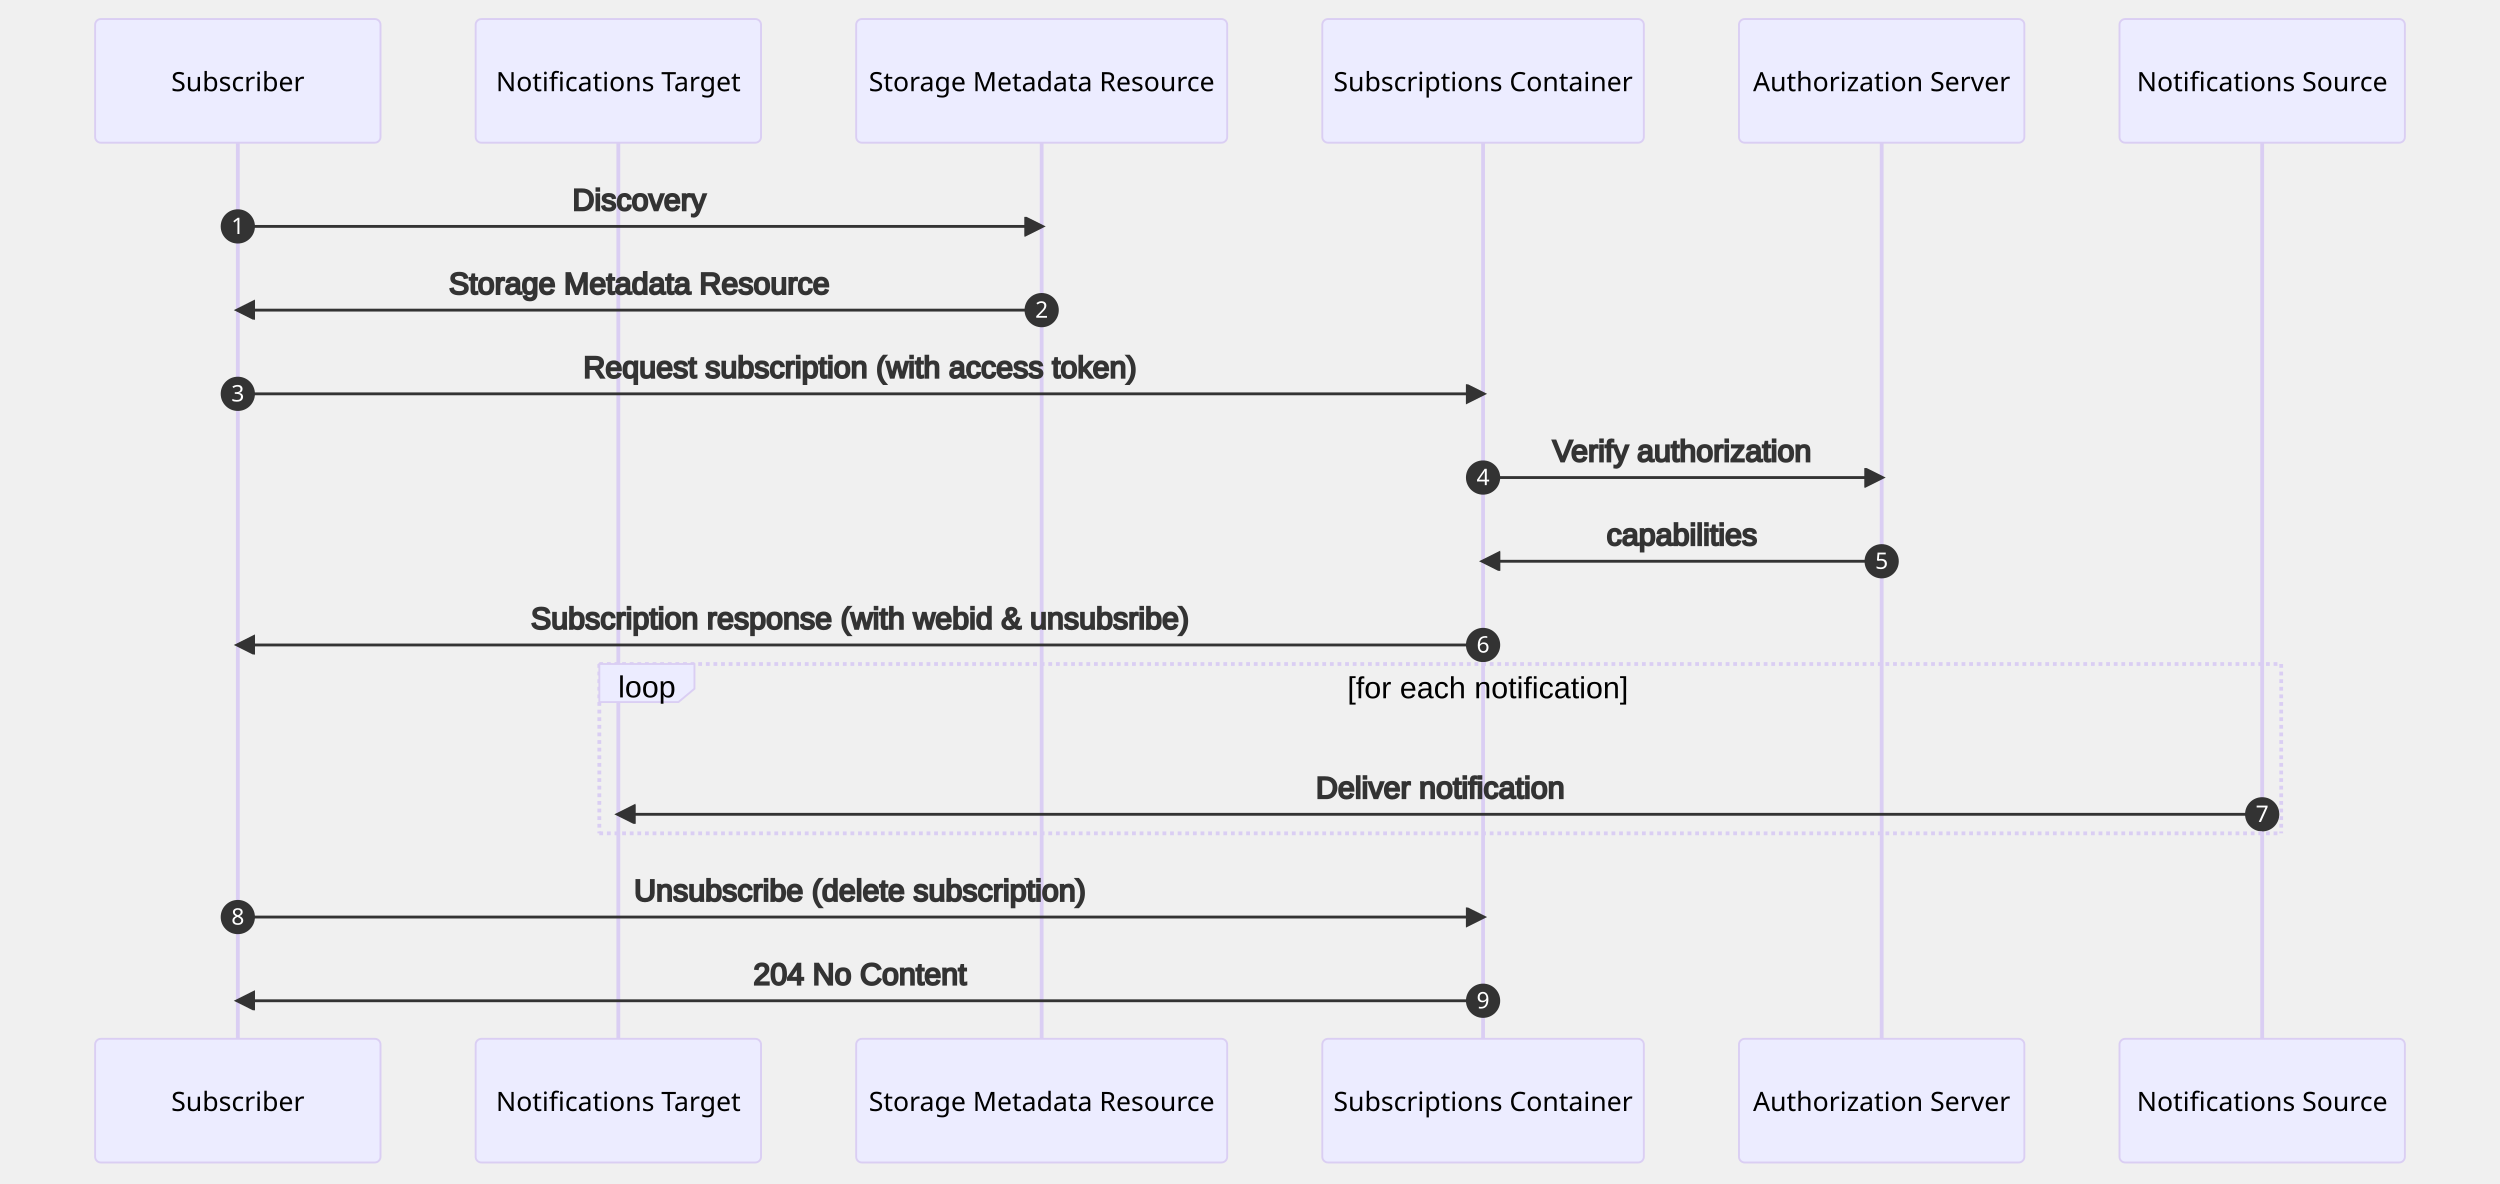
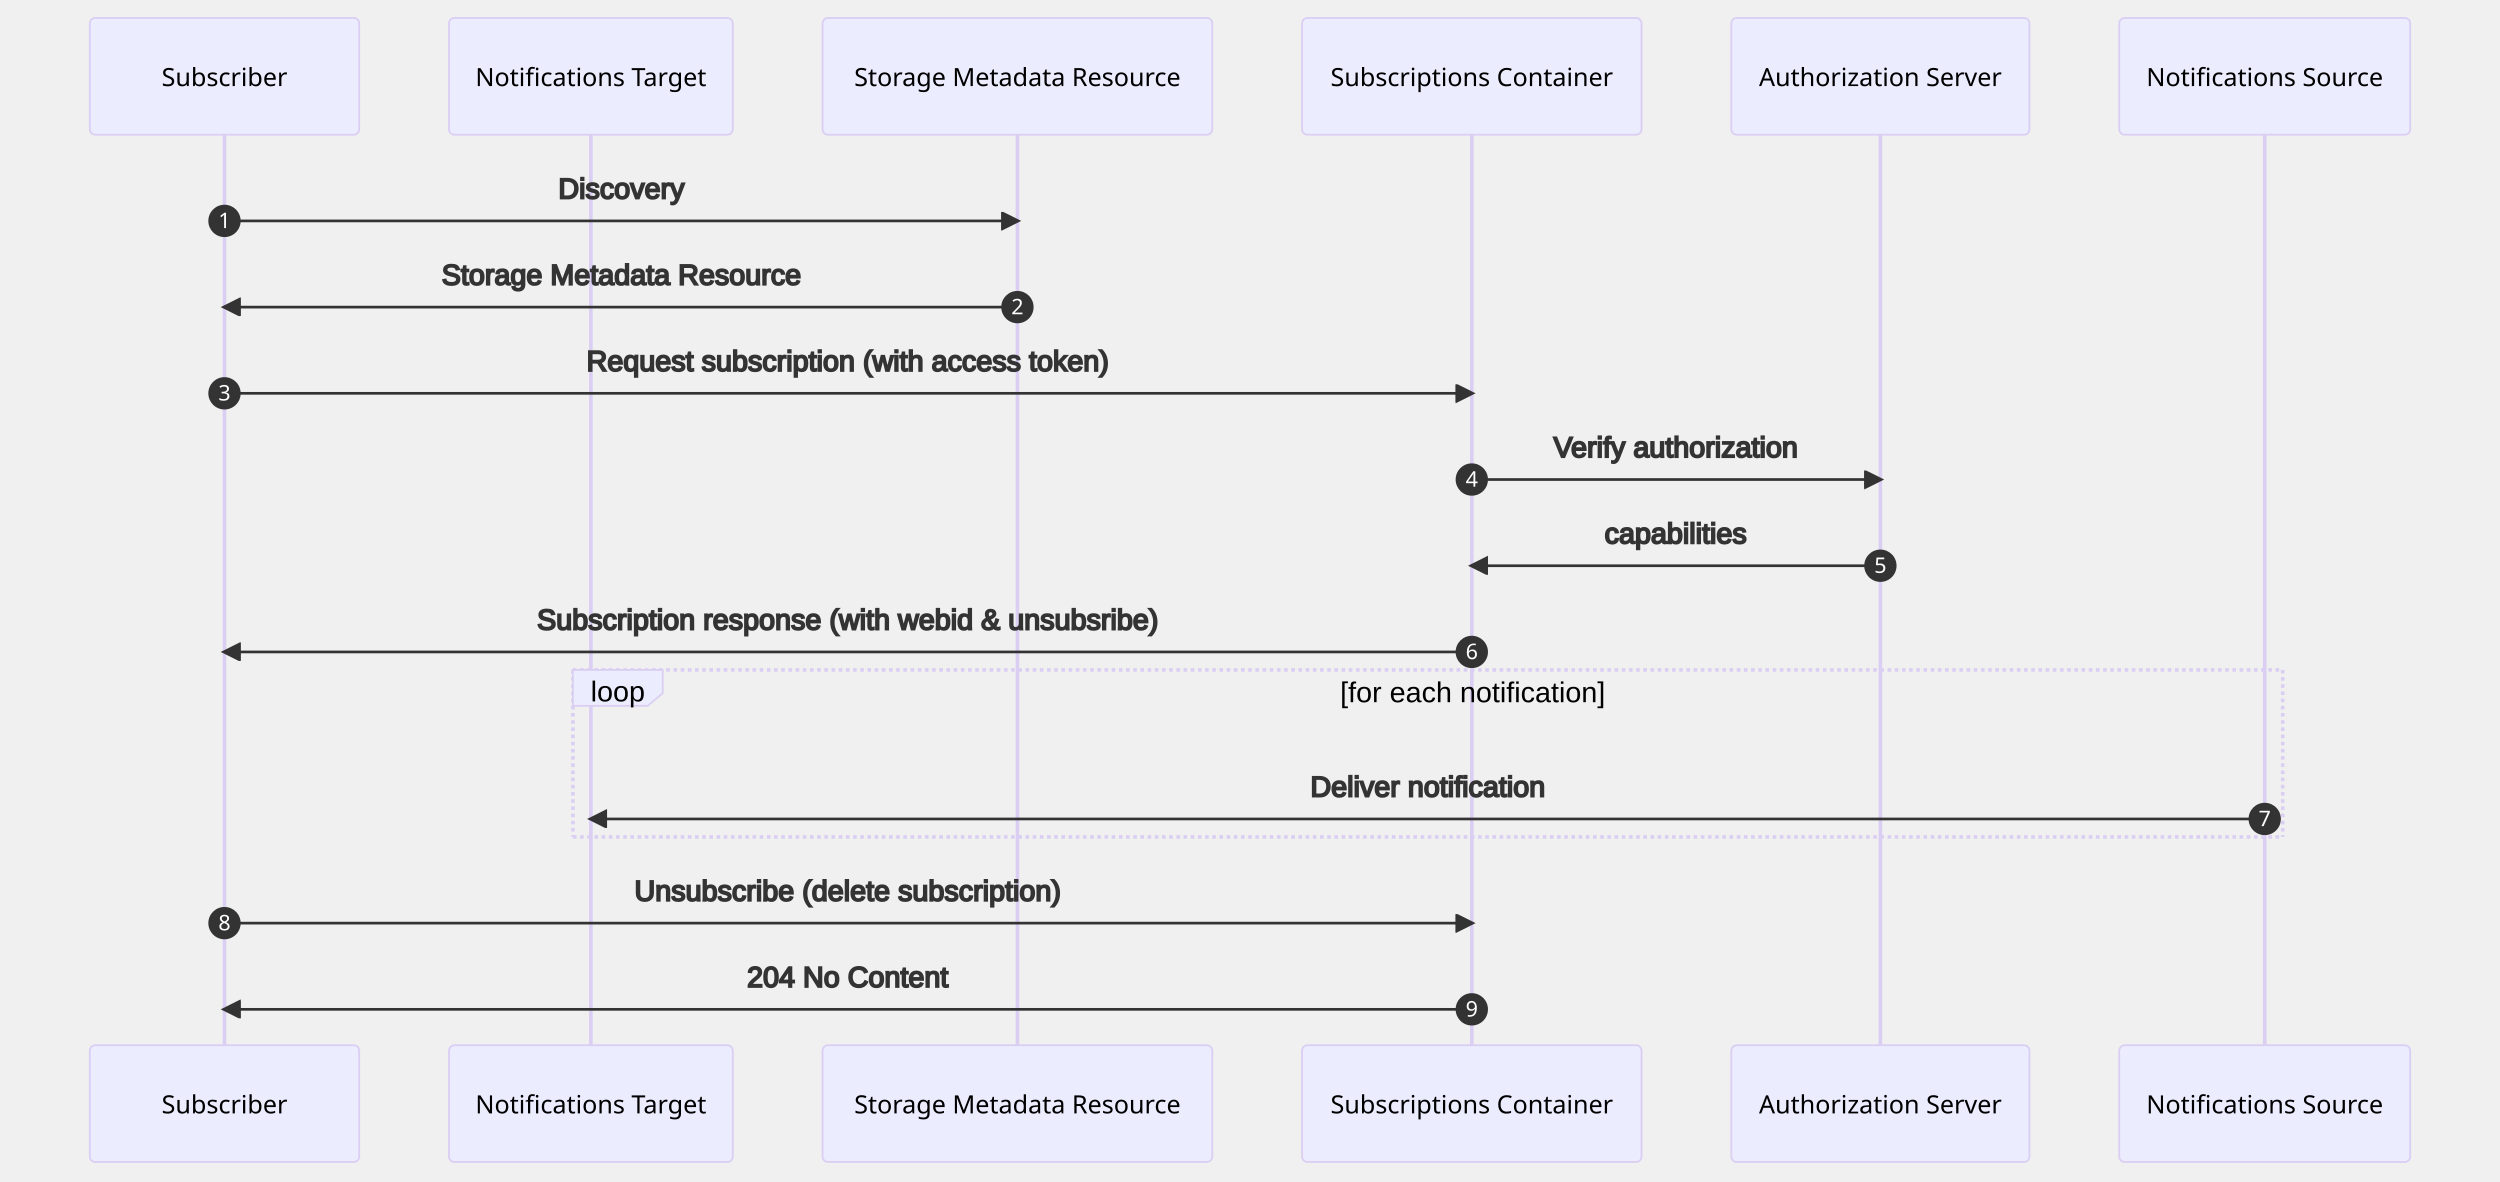
- <svg xmlns="http://www.w3.org/2000/svg" id="mermaid-1647556433318" width="100%" height="622" style="max-width: 1314px; background-color: white;" viewBox="-50 -10 1314 622">
-   <style>#mermaid-1647556433318 {font-family:"trebuchet ms",verdana,arial,sans-serif;font-size:16px;fill:#333;}#mermaid-1647556433318 .error-icon{fill:#552222;}#mermaid-1647556433318 .error-text{fill:#552222;stroke:#552222;}#mermaid-1647556433318 .edge-thickness-normal{stroke-width:2px;}#mermaid-1647556433318 .edge-thickness-thick{stroke-width:3.5px;}#mermaid-1647556433318 .edge-pattern-solid{stroke-dasharray:0;}#mermaid-1647556433318 .edge-pattern-dashed{stroke-dasharray:3;}#mermaid-1647556433318 .edge-pattern-dotted{stroke-dasharray:2;}#mermaid-1647556433318 .marker{fill:#333333;stroke:#333333;}#mermaid-1647556433318 .marker.cross{stroke:#333333;}#mermaid-1647556433318 svg{font-family:"trebuchet ms",verdana,arial,sans-serif;font-size:16px;}#mermaid-1647556433318 .actor{stroke:hsl(259.626, 59.777%, 87.902%);fill:#ECECFF;}#mermaid-1647556433318 text.actor&gt;tspan{fill:black;stroke:none;}#mermaid-1647556433318 .actor-line{stroke:grey;}#mermaid-1647556433318 .messageLine0{stroke-width:1.5;stroke-dasharray:none;stroke:#333;}#mermaid-1647556433318 .messageLine1{stroke-width:1.5;stroke-dasharray:2,2;stroke:#333;}#mermaid-1647556433318 #arrowhead path{fill:#333;stroke:#333;}#mermaid-1647556433318 .sequenceNumber{fill:white;}#mermaid-1647556433318 #sequencenumber{fill:#333;}#mermaid-1647556433318 #crosshead path{fill:#333;stroke:#333;}#mermaid-1647556433318 .messageText{fill:#333;stroke:#333;}#mermaid-1647556433318 .labelBox{stroke:hsl(259.626, 59.777%, 87.902%);fill:#ECECFF;}#mermaid-1647556433318 .labelText,#mermaid-1647556433318 .labelText&gt;tspan{fill:black;stroke:none;}#mermaid-1647556433318 .loopText,#mermaid-1647556433318 .loopText&gt;tspan{fill:black;stroke:none;}#mermaid-1647556433318 .loopLine{stroke-width:2px;stroke-dasharray:2,2;stroke:hsl(259.626, 59.777%, 87.902%);fill:hsl(259.626, 59.777%, 87.902%);}#mermaid-1647556433318 .note{stroke:#aaaa33;fill:#fff5ad;}#mermaid-1647556433318 .noteText,#mermaid-1647556433318 .noteText&gt;tspan{fill:black;stroke:none;}#mermaid-1647556433318 .activation0{fill:#f4f4f4;stroke:#666;}#mermaid-1647556433318 .activation1{fill:#f4f4f4;stroke:#666;}#mermaid-1647556433318 .activation2{fill:#f4f4f4;stroke:#666;}#mermaid-1647556433318 .actorPopupMenu{position:absolute;}#mermaid-1647556433318 .actorPopupMenuPanel{position:absolute;fill:#ECECFF;box-shadow:0px 8px 16px 0px rgba(0,0,0,0.2);filter:drop-shadow(3px 5px 2px rgb(0 0 0 / 0.4));}#mermaid-1647556433318 .actor-man line{stroke:hsl(259.626, 59.777%, 87.902%);fill:#ECECFF;}#mermaid-1647556433318 .actor-man circle,#mermaid-1647556433318 line{stroke:hsl(259.626, 59.777%, 87.902%);fill:#ECECFF;stroke-width:2px;}#mermaid-1647556433318 :root{--mermaid-font-family:"trebuchet ms",verdana,arial,sans-serif;}</style>
+ <svg xmlns="http://www.w3.org/2000/svg" id="mermaid-1648130002432" width="100%" height="658" style="max-width: 1392px; background-color: white;" viewBox="-50 -10 1392 658">
+   <style>#mermaid-1648130002432 {font-family:"trebuchet ms",verdana,arial,sans-serif;font-size:16px;fill:#333;}#mermaid-1648130002432 .error-icon{fill:#552222;}#mermaid-1648130002432 .error-text{fill:#552222;stroke:#552222;}#mermaid-1648130002432 .edge-thickness-normal{stroke-width:2px;}#mermaid-1648130002432 .edge-thickness-thick{stroke-width:3.5px;}#mermaid-1648130002432 .edge-pattern-solid{stroke-dasharray:0;}#mermaid-1648130002432 .edge-pattern-dashed{stroke-dasharray:3;}#mermaid-1648130002432 .edge-pattern-dotted{stroke-dasharray:2;}#mermaid-1648130002432 .marker{fill:#333333;stroke:#333333;}#mermaid-1648130002432 .marker.cross{stroke:#333333;}#mermaid-1648130002432 svg{font-family:"trebuchet ms",verdana,arial,sans-serif;font-size:16px;}#mermaid-1648130002432 .actor{stroke:hsl(259.626, 59.777%, 87.902%);fill:#ECECFF;}#mermaid-1648130002432 text.actor&gt;tspan{fill:black;stroke:none;}#mermaid-1648130002432 .actor-line{stroke:grey;}#mermaid-1648130002432 .messageLine0{stroke-width:1.5;stroke-dasharray:none;stroke:#333;}#mermaid-1648130002432 .messageLine1{stroke-width:1.5;stroke-dasharray:2,2;stroke:#333;}#mermaid-1648130002432 #arrowhead path{fill:#333;stroke:#333;}#mermaid-1648130002432 .sequenceNumber{fill:white;}#mermaid-1648130002432 #sequencenumber{fill:#333;}#mermaid-1648130002432 #crosshead path{fill:#333;stroke:#333;}#mermaid-1648130002432 .messageText{fill:#333;stroke:#333;}#mermaid-1648130002432 .labelBox{stroke:hsl(259.626, 59.777%, 87.902%);fill:#ECECFF;}#mermaid-1648130002432 .labelText,#mermaid-1648130002432 .labelText&gt;tspan{fill:black;stroke:none;}#mermaid-1648130002432 .loopText,#mermaid-1648130002432 .loopText&gt;tspan{fill:black;stroke:none;}#mermaid-1648130002432 .loopLine{stroke-width:2px;stroke-dasharray:2,2;stroke:hsl(259.626, 59.777%, 87.902%);fill:hsl(259.626, 59.777%, 87.902%);}#mermaid-1648130002432 .note{stroke:#aaaa33;fill:#fff5ad;}#mermaid-1648130002432 .noteText,#mermaid-1648130002432 .noteText&gt;tspan{fill:black;stroke:none;}#mermaid-1648130002432 .activation0{fill:#f4f4f4;stroke:#666;}#mermaid-1648130002432 .activation1{fill:#f4f4f4;stroke:#666;}#mermaid-1648130002432 .activation2{fill:#f4f4f4;stroke:#666;}#mermaid-1648130002432 .actorPopupMenu{position:absolute;}#mermaid-1648130002432 .actorPopupMenuPanel{position:absolute;fill:#ECECFF;box-shadow:0px 8px 16px 0px rgba(0,0,0,0.2);filter:drop-shadow(3px 5px 2px rgb(0 0 0 / 0.4));}#mermaid-1648130002432 .actor-man line{stroke:hsl(259.626, 59.777%, 87.902%);fill:#ECECFF;}#mermaid-1648130002432 .actor-man circle,#mermaid-1648130002432 line{stroke:hsl(259.626, 59.777%, 87.902%);fill:#ECECFF;stroke-width:2px;}#mermaid-1648130002432 :root{--mermaid-font-family:"trebuchet ms",verdana,arial,sans-serif;}</style>
  <g />
  <defs>
    <symbol id="computer" width="24" height="24">
      <path transform="scale(.5)" d="M2 2v13h20v-13h-20zm18 11h-16v-9h16v9zm-10.228 6l.466-1h3.524l.467 1h-4.457zm14.228 3h-24l2-6h2.104l-1.33 4h18.45l-1.297-4h2.073l2 6zm-5-10h-14v-7h14v7z" />
    </symbol>
  </defs>
  <defs>
    <symbol id="database" fill-rule="evenodd" clip-rule="evenodd">
      <path transform="scale(.5)" d="M12.258.001l.256.004.255.005.253.008.251.01.249.012.247.015.246.016.242.019.241.02.239.023.236.024.233.027.231.028.229.031.225.032.223.034.22.036.217.038.214.04.211.041.208.043.205.045.201.046.198.048.194.05.191.051.187.053.183.054.18.056.175.057.172.059.168.06.163.061.16.063.155.064.15.066.074.033.073.033.071.034.07.034.069.035.068.035.067.035.066.035.064.036.064.036.062.036.06.036.06.037.058.037.058.037.055.038.055.038.053.038.052.038.051.039.05.039.048.039.047.039.045.04.044.04.043.04.041.04.04.041.039.041.037.041.036.041.034.041.033.042.032.042.03.042.029.042.027.042.026.043.024.043.023.043.021.043.02.043.018.044.017.043.015.044.013.044.012.044.011.045.009.044.007.045.006.045.004.045.002.045.001.045v17l-.001.045-.002.045-.004.045-.006.045-.007.045-.009.044-.011.045-.012.044-.013.044-.015.044-.017.043-.018.044-.02.043-.021.043-.023.043-.024.043-.026.043-.027.042-.029.042-.03.042-.032.042-.033.042-.034.041-.036.041-.037.041-.039.041-.04.041-.041.04-.043.04-.044.04-.045.04-.047.039-.048.039-.05.039-.051.039-.052.038-.053.038-.055.038-.055.038-.058.037-.058.037-.06.037-.06.036-.062.036-.064.036-.064.036-.066.035-.067.035-.068.035-.069.035-.07.034-.071.034-.073.033-.074.033-.15.066-.155.064-.16.063-.163.061-.168.06-.172.059-.175.057-.18.056-.183.054-.187.053-.191.051-.194.05-.198.048-.201.046-.205.045-.208.043-.211.041-.214.04-.217.038-.22.036-.223.034-.225.032-.229.031-.231.028-.233.027-.236.024-.239.023-.241.02-.242.019-.246.016-.247.015-.249.012-.251.01-.253.008-.255.005-.256.004-.258.001-.258-.001-.256-.004-.255-.005-.253-.008-.251-.01-.249-.012-.247-.015-.245-.016-.243-.019-.241-.02-.238-.023-.236-.024-.234-.027-.231-.028-.228-.031-.226-.032-.223-.034-.22-.036-.217-.038-.214-.04-.211-.041-.208-.043-.204-.045-.201-.046-.198-.048-.195-.05-.19-.051-.187-.053-.184-.054-.179-.056-.176-.057-.172-.059-.167-.06-.164-.061-.159-.063-.155-.064-.151-.066-.074-.033-.072-.033-.072-.034-.07-.034-.069-.035-.068-.035-.067-.035-.066-.035-.064-.036-.063-.036-.062-.036-.061-.036-.06-.037-.058-.037-.057-.037-.056-.038-.055-.038-.053-.038-.052-.038-.051-.039-.049-.039-.049-.039-.046-.039-.046-.04-.044-.04-.043-.04-.041-.04-.04-.041-.039-.041-.037-.041-.036-.041-.034-.041-.033-.042-.032-.042-.03-.042-.029-.042-.027-.042-.026-.043-.024-.043-.023-.043-.021-.043-.02-.043-.018-.044-.017-.043-.015-.044-.013-.044-.012-.044-.011-.045-.009-.044-.007-.045-.006-.045-.004-.045-.002-.045-.001-.045v-17l.001-.045.002-.045.004-.045.006-.045.007-.045.009-.044.011-.045.012-.044.013-.044.015-.044.017-.043.018-.044.02-.043.021-.043.023-.043.024-.043.026-.043.027-.042.029-.042.03-.042.032-.042.033-.042.034-.041.036-.041.037-.041.039-.041.04-.041.041-.04.043-.04.044-.04.046-.04.046-.039.049-.039.049-.039.051-.039.052-.038.053-.038.055-.038.056-.038.057-.037.058-.037.06-.037.061-.036.062-.036.063-.036.064-.036.066-.035.067-.035.068-.035.069-.035.07-.034.072-.034.072-.033.074-.033.151-.066.155-.064.159-.063.164-.061.167-.06.172-.059.176-.057.179-.056.184-.054.187-.053.19-.051.195-.05.198-.048.201-.046.204-.045.208-.043.211-.041.214-.04.217-.038.22-.036.223-.034.226-.032.228-.031.231-.028.234-.027.236-.024.238-.023.241-.02.243-.019.245-.016.247-.015.249-.012.251-.01.253-.008.255-.005.256-.004.258-.001.258.001zm-9.258 20.499v.01l.001.021.003.021.004.022.005.021.006.022.007.022.009.023.01.022.011.023.012.023.013.023.015.023.016.024.017.023.018.024.019.024.021.024.022.025.023.024.024.025.052.049.056.05.061.051.066.051.07.051.075.051.079.052.084.052.088.052.092.052.097.052.102.051.105.052.11.052.114.051.119.051.123.051.127.05.131.05.135.05.139.048.144.049.147.047.152.047.155.047.16.045.163.045.167.043.171.043.176.041.178.041.183.039.187.039.19.037.194.035.197.035.202.033.204.031.209.03.212.029.216.027.219.025.222.024.226.021.23.02.233.018.236.016.24.015.243.012.246.01.249.008.253.005.256.004.259.001.26-.001.257-.004.254-.005.25-.008.247-.011.244-.012.241-.014.237-.016.233-.018.231-.021.226-.021.224-.024.22-.026.216-.027.212-.028.21-.031.205-.031.202-.034.198-.034.194-.036.191-.037.187-.039.183-.04.179-.04.175-.042.172-.043.168-.044.163-.045.16-.046.155-.046.152-.047.148-.048.143-.049.139-.049.136-.05.131-.05.126-.05.123-.051.118-.052.114-.051.11-.052.106-.052.101-.052.096-.052.092-.052.088-.053.083-.051.079-.052.074-.052.07-.051.065-.051.06-.051.056-.05.051-.05.023-.024.023-.025.021-.024.02-.024.019-.024.018-.024.017-.024.015-.023.014-.024.013-.023.012-.023.01-.023.01-.022.008-.022.006-.022.006-.022.004-.022.004-.021.001-.021.001-.021v-4.127l-.077.055-.08.053-.083.054-.085.053-.087.052-.09.052-.093.051-.095.05-.097.05-.1.049-.102.049-.105.048-.106.047-.109.047-.111.046-.114.045-.115.045-.118.044-.12.043-.122.042-.124.042-.126.041-.128.04-.13.04-.132.038-.134.038-.135.037-.138.037-.139.035-.142.035-.143.034-.144.033-.147.032-.148.031-.15.03-.151.03-.153.029-.154.027-.156.027-.158.026-.159.025-.161.024-.162.023-.163.022-.165.021-.166.02-.167.019-.169.018-.169.017-.171.016-.173.015-.173.014-.175.013-.175.012-.177.011-.178.01-.179.008-.179.008-.181.006-.182.005-.182.004-.184.003-.184.002h-.37l-.184-.002-.184-.003-.182-.004-.182-.005-.181-.006-.179-.008-.179-.008-.178-.01-.176-.011-.176-.012-.175-.013-.173-.014-.172-.015-.171-.016-.17-.017-.169-.018-.167-.019-.166-.02-.165-.021-.163-.022-.162-.023-.161-.024-.159-.025-.157-.026-.156-.027-.155-.027-.153-.029-.151-.03-.15-.03-.148-.031-.146-.032-.145-.033-.143-.034-.141-.035-.14-.035-.137-.037-.136-.037-.134-.038-.132-.038-.13-.04-.128-.04-.126-.041-.124-.042-.122-.042-.12-.044-.117-.043-.116-.045-.113-.045-.112-.046-.109-.047-.106-.047-.105-.048-.102-.049-.1-.049-.097-.05-.095-.05-.093-.052-.09-.051-.087-.052-.085-.053-.083-.054-.08-.054-.077-.054v4.127zm0-5.654v.011l.001.021.003.021.004.021.005.022.006.022.007.022.009.022.01.022.011.023.012.023.013.023.015.024.016.023.017.024.018.024.019.024.021.024.022.024.023.025.024.024.052.05.056.05.061.05.066.051.07.051.075.052.079.051.084.052.088.052.092.052.097.052.102.052.105.052.11.051.114.051.119.052.123.05.127.051.131.05.135.049.139.049.144.048.147.048.152.047.155.046.16.045.163.045.167.044.171.042.176.042.178.04.183.04.187.038.19.037.194.036.197.034.202.033.204.032.209.03.212.028.216.027.219.025.222.024.226.022.23.02.233.018.236.016.24.014.243.012.246.01.249.008.253.006.256.003.259.001.26-.001.257-.003.254-.006.25-.008.247-.01.244-.012.241-.015.237-.016.233-.018.231-.02.226-.022.224-.024.22-.025.216-.027.212-.029.21-.03.205-.032.202-.033.198-.035.194-.036.191-.037.187-.039.183-.039.179-.041.175-.042.172-.043.168-.044.163-.045.16-.045.155-.047.152-.047.148-.048.143-.048.139-.05.136-.049.131-.05.126-.051.123-.051.118-.051.114-.052.11-.052.106-.052.101-.052.096-.052.092-.052.088-.052.083-.052.079-.052.074-.051.07-.052.065-.051.06-.05.056-.051.051-.049.023-.025.023-.024.021-.025.02-.024.019-.024.018-.024.017-.024.015-.023.014-.023.013-.024.012-.022.01-.023.01-.023.008-.022.006-.022.006-.022.004-.021.004-.022.001-.021.001-.021v-4.139l-.077.054-.08.054-.083.054-.085.052-.087.053-.09.051-.093.051-.095.051-.097.05-.1.049-.102.049-.105.048-.106.047-.109.047-.111.046-.114.045-.115.044-.118.044-.12.044-.122.042-.124.042-.126.041-.128.04-.13.039-.132.039-.134.038-.135.037-.138.036-.139.036-.142.035-.143.033-.144.033-.147.033-.148.031-.15.03-.151.03-.153.028-.154.028-.156.027-.158.026-.159.025-.161.024-.162.023-.163.022-.165.021-.166.02-.167.019-.169.018-.169.017-.171.016-.173.015-.173.014-.175.013-.175.012-.177.011-.178.009-.179.009-.179.007-.181.007-.182.005-.182.004-.184.003-.184.002h-.37l-.184-.002-.184-.003-.182-.004-.182-.005-.181-.007-.179-.007-.179-.009-.178-.009-.176-.011-.176-.012-.175-.013-.173-.014-.172-.015-.171-.016-.17-.017-.169-.018-.167-.019-.166-.02-.165-.021-.163-.022-.162-.023-.161-.024-.159-.025-.157-.026-.156-.027-.155-.028-.153-.028-.151-.03-.15-.03-.148-.031-.146-.033-.145-.033-.143-.033-.141-.035-.14-.036-.137-.036-.136-.037-.134-.038-.132-.039-.13-.039-.128-.04-.126-.041-.124-.042-.122-.043-.12-.043-.117-.044-.116-.044-.113-.046-.112-.046-.109-.046-.106-.047-.105-.048-.102-.049-.1-.049-.097-.05-.095-.051-.093-.051-.09-.051-.087-.053-.085-.052-.083-.054-.08-.054-.077-.054v4.139zm0-5.666v.011l.001.02.003.022.004.021.005.022.006.021.007.022.009.023.01.022.011.023.012.023.013.023.015.023.016.024.017.024.018.023.019.024.021.025.022.024.023.024.024.025.052.05.056.05.061.05.066.051.07.051.075.052.079.051.084.052.088.052.092.052.097.052.102.052.105.051.11.052.114.051.119.051.123.051.127.05.131.05.135.05.139.049.144.048.147.048.152.047.155.046.16.045.163.045.167.043.171.043.176.042.178.04.183.04.187.038.19.037.194.036.197.034.202.033.204.032.209.03.212.028.216.027.219.025.222.024.226.021.23.02.233.018.236.017.24.014.243.012.246.01.249.008.253.006.256.003.259.001.26-.001.257-.003.254-.006.25-.008.247-.01.244-.013.241-.014.237-.016.233-.018.231-.02.226-.022.224-.024.22-.025.216-.027.212-.029.21-.03.205-.032.202-.033.198-.035.194-.036.191-.037.187-.039.183-.039.179-.041.175-.042.172-.043.168-.044.163-.045.16-.045.155-.047.152-.047.148-.048.143-.049.139-.049.136-.049.131-.051.126-.05.123-.051.118-.052.114-.051.11-.052.106-.052.101-.052.096-.052.092-.052.088-.052.083-.052.079-.052.074-.052.07-.051.065-.051.06-.051.056-.05.051-.049.023-.025.023-.025.021-.024.02-.024.019-.024.018-.024.017-.024.015-.023.014-.024.013-.023.012-.023.01-.022.01-.023.008-.022.006-.022.006-.022.004-.022.004-.021.001-.021.001-.021v-4.153l-.077.054-.08.054-.083.053-.085.053-.087.053-.09.051-.093.051-.095.051-.097.05-.1.049-.102.048-.105.048-.106.048-.109.046-.111.046-.114.046-.115.044-.118.044-.12.043-.122.043-.124.042-.126.041-.128.04-.13.039-.132.039-.134.038-.135.037-.138.036-.139.036-.142.034-.143.034-.144.033-.147.032-.148.032-.15.03-.151.03-.153.028-.154.028-.156.027-.158.026-.159.024-.161.024-.162.023-.163.023-.165.021-.166.02-.167.019-.169.018-.169.017-.171.016-.173.015-.173.014-.175.013-.175.012-.177.01-.178.01-.179.009-.179.007-.181.006-.182.006-.182.004-.184.003-.184.001-.185.001-.185-.001-.184-.001-.184-.003-.182-.004-.182-.006-.181-.006-.179-.007-.179-.009-.178-.01-.176-.01-.176-.012-.175-.013-.173-.014-.172-.015-.171-.016-.17-.017-.169-.018-.167-.019-.166-.02-.165-.021-.163-.023-.162-.023-.161-.024-.159-.024-.157-.026-.156-.027-.155-.028-.153-.028-.151-.03-.15-.03-.148-.032-.146-.032-.145-.033-.143-.034-.141-.034-.14-.036-.137-.036-.136-.037-.134-.038-.132-.039-.13-.039-.128-.041-.126-.041-.124-.041-.122-.043-.12-.043-.117-.044-.116-.044-.113-.046-.112-.046-.109-.046-.106-.048-.105-.048-.102-.048-.1-.05-.097-.049-.095-.051-.093-.051-.09-.052-.087-.052-.085-.053-.083-.053-.08-.054-.077-.054v4.153zm8.74-8.179l-.257.004-.254.005-.25.008-.247.011-.244.012-.241.014-.237.016-.233.018-.231.021-.226.022-.224.023-.22.026-.216.027-.212.028-.21.031-.205.032-.202.033-.198.034-.194.036-.191.038-.187.038-.183.04-.179.041-.175.042-.172.043-.168.043-.163.045-.16.046-.155.046-.152.048-.148.048-.143.048-.139.049-.136.05-.131.05-.126.051-.123.051-.118.051-.114.052-.11.052-.106.052-.101.052-.096.052-.092.052-.088.052-.083.052-.079.052-.074.051-.07.052-.065.051-.06.05-.056.05-.051.05-.023.025-.023.024-.021.024-.02.025-.019.024-.018.024-.017.023-.015.024-.014.023-.013.023-.012.023-.01.023-.01.022-.008.022-.006.023-.006.021-.004.022-.004.021-.001.021-.001.021.001.021.001.021.004.021.004.022.006.021.006.023.008.022.01.022.01.023.012.023.013.023.014.023.015.024.017.023.018.024.019.024.02.025.021.024.023.024.023.025.051.05.056.05.06.05.065.051.07.052.074.051.079.052.083.052.088.052.092.052.096.052.101.052.106.052.11.052.114.052.118.051.123.051.126.051.131.05.136.05.139.049.143.048.148.048.152.048.155.046.16.046.163.045.168.043.172.043.175.042.179.041.183.04.187.038.191.038.194.036.198.034.202.033.205.032.21.031.212.028.216.027.22.026.224.023.226.022.231.021.233.018.237.016.241.014.244.012.247.011.25.008.254.005.257.004.26.001.26-.001.257-.004.254-.005.25-.008.247-.011.244-.012.241-.014.237-.016.233-.018.231-.021.226-.022.224-.023.22-.026.216-.027.212-.028.21-.031.205-.032.202-.033.198-.034.194-.036.191-.038.187-.038.183-.04.179-.041.175-.042.172-.043.168-.043.163-.045.16-.046.155-.046.152-.048.148-.048.143-.048.139-.049.136-.05.131-.05.126-.051.123-.051.118-.051.114-.052.11-.052.106-.052.101-.052.096-.052.092-.052.088-.052.083-.052.079-.052.074-.051.07-.052.065-.051.06-.05.056-.05.051-.05.023-.025.023-.024.021-.024.02-.025.019-.024.018-.024.017-.023.015-.024.014-.023.013-.023.012-.023.01-.023.01-.022.008-.022.006-.023.006-.021.004-.022.004-.021.001-.021.001-.021-.001-.021-.001-.021-.004-.021-.004-.022-.006-.021-.006-.023-.008-.022-.01-.022-.01-.023-.012-.023-.013-.023-.014-.023-.015-.024-.017-.023-.018-.024-.019-.024-.02-.025-.021-.024-.023-.024-.023-.025-.051-.05-.056-.05-.06-.05-.065-.051-.07-.052-.074-.051-.079-.052-.083-.052-.088-.052-.092-.052-.096-.052-.101-.052-.106-.052-.11-.052-.114-.052-.118-.051-.123-.051-.126-.051-.131-.05-.136-.05-.139-.049-.143-.048-.148-.048-.152-.048-.155-.046-.16-.046-.163-.045-.168-.043-.172-.043-.175-.042-.179-.041-.183-.04-.187-.038-.191-.038-.194-.036-.198-.034-.202-.033-.205-.032-.21-.031-.212-.028-.216-.027-.22-.026-.224-.023-.226-.022-.231-.021-.233-.018-.237-.016-.241-.014-.244-.012-.247-.011-.25-.008-.254-.005-.257-.004-.26-.001-.26.001z" />
    </symbol>
  </defs>
  <defs>
    <symbol id="clock" width="24" height="24">
      <path transform="scale(.5)" d="M12 2c5.514 0 10 4.486 10 10s-4.486 10-10 10-10-4.486-10-10 4.486-10 10-10zm0-2c-6.627 0-12 5.373-12 12s5.373 12 12 12 12-5.373 12-12-5.373-12-12-12zm5.848 12.459c.202.038.202.333.001.372-1.907.361-6.045 1.111-6.547 1.111-.719 0-1.301-.582-1.301-1.301 0-.512.77-5.447 1.125-7.445.034-.192.312-.181.343.014l.985 6.238 5.394 1.011z" />
    </symbol>
  </defs>
  <g>
-     <line id="actor0" x1="75" y1="5" x2="75" y2="556" class="200" stroke-width="0.5px" stroke="#999" />
+     <line id="actor0" x1="75" y1="5" x2="75" y2="592" class="200" stroke-width="0.5px" stroke="#999" />
    <g id="root-0">
      <rect x="0" y="0" fill="#eaeaea" stroke="#666" width="150" height="65" rx="3" ry="3" class="actor" />
-       <text x="75" y="32.5" dominant-baseline="central" alignment-baseline="central" class="actor" style="text-anchor: middle; font-size: 14px; font-weight: 400; font-family: Open-Sans, &quot;sans-serif&quot;;">
+       <text x="75" y="32.5" dominant-baseline="central" alignment-baseline="central" class="actor" style="text-anchor: middle; font-size: 14px; font-weight: 400; font-family: Open-Sans, sans-serif;">
        <tspan x="75" dy="0">Subscriber</tspan>
      </text>
    </g>
  </g>
  <g>
-     <line id="actor1" x1="275" y1="5" x2="275" y2="556" class="200" stroke-width="0.5px" stroke="#999" />
+     <line id="actor1" x1="279" y1="5" x2="279" y2="592" class="200" stroke-width="0.5px" stroke="#999" />
    <g id="root-1">
-       <rect x="200" y="0" fill="#eaeaea" stroke="#666" width="150" height="65" rx="3" ry="3" class="actor" />
-       <text x="275" y="32.5" dominant-baseline="central" alignment-baseline="central" class="actor" style="text-anchor: middle; font-size: 14px; font-weight: 400; font-family: Open-Sans, &quot;sans-serif&quot;;">
-         <tspan x="275" dy="0">Notifications Target</tspan>
+       <rect x="200" y="0" fill="#eaeaea" stroke="#666" width="158" height="65" rx="3" ry="3" class="actor" />
+       <text x="279" y="32.5" dominant-baseline="central" alignment-baseline="central" class="actor" style="text-anchor: middle; font-size: 14px; font-weight: 400; font-family: Open-Sans, sans-serif;">
+         <tspan x="279" dy="0">Notifications Target</tspan>
      </text>
    </g>
  </g>
  <g>
-     <line id="actor2" x1="497.5" y1="5" x2="497.5" y2="556" class="200" stroke-width="0.5px" stroke="#999" />
+     <line id="actor2" x1="516.5" y1="5" x2="516.5" y2="592" class="200" stroke-width="0.5px" stroke="#999" />
    <g id="root-2">
-       <rect x="400" y="0" fill="#eaeaea" stroke="#666" width="195" height="65" rx="3" ry="3" class="actor" />
-       <text x="497.5" y="32.5" dominant-baseline="central" alignment-baseline="central" class="actor" style="text-anchor: middle; font-size: 14px; font-weight: 400; font-family: Open-Sans, &quot;sans-serif&quot;;">
-         <tspan x="497.5" dy="0">Storage Metadata Resource</tspan>
+       <rect x="408" y="0" fill="#eaeaea" stroke="#666" width="217" height="65" rx="3" ry="3" class="actor" />
+       <text x="516.5" y="32.5" dominant-baseline="central" alignment-baseline="central" class="actor" style="text-anchor: middle; font-size: 14px; font-weight: 400; font-family: Open-Sans, sans-serif;">
+         <tspan x="516.5" dy="0">Storage Metadata Resource</tspan>
      </text>
    </g>
  </g>
  <g>
-     <line id="actor3" x1="729.5" y1="5" x2="729.5" y2="556" class="200" stroke-width="0.5px" stroke="#999" />
+     <line id="actor3" x1="769.5" y1="5" x2="769.5" y2="592" class="200" stroke-width="0.5px" stroke="#999" />
    <g id="root-3">
-       <rect x="645" y="0" fill="#eaeaea" stroke="#666" width="169" height="65" rx="3" ry="3" class="actor" />
-       <text x="729.5" y="32.5" dominant-baseline="central" alignment-baseline="central" class="actor" style="text-anchor: middle; font-size: 14px; font-weight: 400; font-family: Open-Sans, &quot;sans-serif&quot;;">
-         <tspan x="729.5" dy="0">Subscriptions Container</tspan>
+       <rect x="675" y="0" fill="#eaeaea" stroke="#666" width="189" height="65" rx="3" ry="3" class="actor" />
+       <text x="769.5" y="32.5" dominant-baseline="central" alignment-baseline="central" class="actor" style="text-anchor: middle; font-size: 14px; font-weight: 400; font-family: Open-Sans, sans-serif;">
+         <tspan x="769.5" dy="0">Subscriptions Container</tspan>
      </text>
    </g>
  </g>
  <g>
-     <line id="actor4" x1="939" y1="5" x2="939" y2="556" class="200" stroke-width="0.5px" stroke="#999" />
+     <line id="actor4" x1="997" y1="5" x2="997" y2="592" class="200" stroke-width="0.5px" stroke="#999" />
    <g id="root-4">
-       <rect x="864" y="0" fill="#eaeaea" stroke="#666" width="150" height="65" rx="3" ry="3" class="actor" />
-       <text x="939" y="32.5" dominant-baseline="central" alignment-baseline="central" class="actor" style="text-anchor: middle; font-size: 14px; font-weight: 400; font-family: Open-Sans, &quot;sans-serif&quot;;">
-         <tspan x="939" dy="0">Authorization Server</tspan>
+       <rect x="914" y="0" fill="#eaeaea" stroke="#666" width="166" height="65" rx="3" ry="3" class="actor" />
+       <text x="997" y="32.5" dominant-baseline="central" alignment-baseline="central" class="actor" style="text-anchor: middle; font-size: 14px; font-weight: 400; font-family: Open-Sans, sans-serif;">
+         <tspan x="997" dy="0">Authorization Server</tspan>
      </text>
    </g>
  </g>
  <g>
-     <line id="actor5" x1="1139" y1="5" x2="1139" y2="556" class="200" stroke-width="0.5px" stroke="#999" />
+     <line id="actor5" x1="1211" y1="5" x2="1211" y2="592" class="200" stroke-width="0.5px" stroke="#999" />
    <g id="root-5">
-       <rect x="1064" y="0" fill="#eaeaea" stroke="#666" width="150" height="65" rx="3" ry="3" class="actor" />
-       <text x="1139" y="32.5" dominant-baseline="central" alignment-baseline="central" class="actor" style="text-anchor: middle; font-size: 14px; font-weight: 400; font-family: Open-Sans, &quot;sans-serif&quot;;">
-         <tspan x="1139" dy="0">Notifications Source</tspan>
+       <rect x="1130" y="0" fill="#eaeaea" stroke="#666" width="162" height="65" rx="3" ry="3" class="actor" />
+       <text x="1211" y="32.5" dominant-baseline="central" alignment-baseline="central" class="actor" style="text-anchor: middle; font-size: 14px; font-weight: 400; font-family: Open-Sans, sans-serif;">
+         <tspan x="1211" dy="0">Notifications Source</tspan>
      </text>
    </g>
  </g>
  <defs>
    <marker id="arrowhead" refX="9" refY="5" markerUnits="userSpaceOnUse" markerWidth="12" markerHeight="12" orient="auto">
      <path d="M 0 0 L 10 5 L 0 10 z" />
    </marker>
  </defs>
  <defs>
    <marker id="crosshead" markerWidth="15" markerHeight="8" orient="auto" refX="16" refY="4">
      <path fill="black" stroke="#000000" stroke-width="1px" d="M 9,2 V 6 L16,4 Z" style="stroke-dasharray: 0, 0;" />
      <path fill="none" stroke="#000000" stroke-width="1px" d="M 0,1 L 6,7 M 6,1 L 0,7" style="stroke-dasharray: 0, 0;" />
    </marker>
  </defs>
  <defs>
    <marker id="filled-head" refX="18" refY="7" markerWidth="20" markerHeight="28" orient="auto">
      <path d="M 18,7 L9,13 L14,7 L9,1 Z" />
    </marker>
  </defs>
  <defs>
    <marker id="sequencenumber" refX="15" refY="15" markerWidth="60" markerHeight="40" orient="auto">
      <circle cx="15" cy="15" r="6" />
    </marker>
  </defs>
-   <text x="286" y="80" text-anchor="middle" dominant-baseline="middle" alignment-baseline="middle" class="messageText" dy="1em" style="font-family: &quot;trebuchet ms&quot;, verdana, arial, sans-serif; font-size: 16px; font-weight: 400;">Discovery</text>
-   <line x1="75" y1="109" x2="497.5" y2="109" class="messageLine0" stroke-width="2" stroke="none" marker-end="url(#arrowhead)" marker-start="url(#sequencenumber)" style="fill: none;" />
-   <text x="75" y="113" font-family="sans-serif" font-size="12px" text-anchor="middle" textLength="16px" class="sequenceNumber">1</text>
-   <text x="286" y="124" text-anchor="middle" dominant-baseline="middle" alignment-baseline="middle" class="messageText" dy="1em" style="font-family: &quot;trebuchet ms&quot;, verdana, arial, sans-serif; font-size: 16px; font-weight: 400;">Storage Metadata Resource</text>
-   <line x1="497.5" y1="153" x2="75" y2="153" class="messageLine0" stroke-width="2" stroke="none" marker-end="url(#arrowhead)" marker-start="url(#sequencenumber)" style="fill: none;" />
-   <text x="497.5" y="157" font-family="sans-serif" font-size="12px" text-anchor="middle" textLength="16px" class="sequenceNumber">2</text>
-   <text x="402" y="168" text-anchor="middle" dominant-baseline="middle" alignment-baseline="middle" class="messageText" dy="1em" style="font-family: &quot;trebuchet ms&quot;, verdana, arial, sans-serif; font-size: 16px; font-weight: 400;">Request subscription (with access token)</text>
-   <line x1="75" y1="197" x2="729.5" y2="197" class="messageLine0" stroke-width="2" stroke="none" marker-end="url(#arrowhead)" marker-start="url(#sequencenumber)" style="fill: none;" />
-   <text x="75" y="201" font-family="sans-serif" font-size="12px" text-anchor="middle" textLength="16px" class="sequenceNumber">3</text>
-   <text x="834" y="212" text-anchor="middle" dominant-baseline="middle" alignment-baseline="middle" class="messageText" dy="1em" style="font-family: &quot;trebuchet ms&quot;, verdana, arial, sans-serif; font-size: 16px; font-weight: 400;">Verify authorization</text>
-   <line x1="729.5" y1="241" x2="939" y2="241" class="messageLine0" stroke-width="2" stroke="none" marker-end="url(#arrowhead)" marker-start="url(#sequencenumber)" style="fill: none;" />
-   <text x="729.5" y="245" font-family="sans-serif" font-size="12px" text-anchor="middle" textLength="16px" class="sequenceNumber">4</text>
-   <text x="834" y="256" text-anchor="middle" dominant-baseline="middle" alignment-baseline="middle" class="messageText" dy="1em" style="font-family: &quot;trebuchet ms&quot;, verdana, arial, sans-serif; font-size: 16px; font-weight: 400;">capabilities</text>
-   <line x1="939" y1="285" x2="729.5" y2="285" class="messageLine0" stroke-width="2" stroke="none" marker-end="url(#arrowhead)" marker-start="url(#sequencenumber)" style="fill: none;" />
-   <text x="939" y="289" font-family="sans-serif" font-size="12px" text-anchor="middle" textLength="16px" class="sequenceNumber">5</text>
-   <text x="402" y="300" text-anchor="middle" dominant-baseline="middle" alignment-baseline="middle" class="messageText" dy="1em" style="font-family: &quot;trebuchet ms&quot;, verdana, arial, sans-serif; font-size: 16px; font-weight: 400;">Subscription response (with webid &amp; unsubsribe)</text>
-   <line x1="729.5" y1="329" x2="75" y2="329" class="messageLine0" stroke-width="2" stroke="none" marker-end="url(#arrowhead)" marker-start="url(#sequencenumber)" style="fill: none;" />
-   <text x="729.5" y="333" font-family="sans-serif" font-size="12px" text-anchor="middle" textLength="16px" class="sequenceNumber">6</text>
-   <text x="707" y="389" text-anchor="middle" dominant-baseline="middle" alignment-baseline="middle" class="messageText" dy="1em" style="font-family: &quot;trebuchet ms&quot;, verdana, arial, sans-serif; font-size: 16px; font-weight: 400;">Deliver notification</text>
-   <line x1="1139" y1="418" x2="275" y2="418" class="messageLine0" stroke-width="2" stroke="none" marker-end="url(#arrowhead)" marker-start="url(#sequencenumber)" style="fill: none;" />
-   <text x="1139" y="422" font-family="sans-serif" font-size="12px" text-anchor="middle" textLength="16px" class="sequenceNumber">7</text>
+   <text x="296" y="80" text-anchor="middle" dominant-baseline="middle" alignment-baseline="middle" class="messageText" dy="1em" style="font-family: &quot;trebuchet ms&quot;, verdana, arial, sans-serif; font-size: 16px; font-weight: 400;">Discovery</text>
+   <line x1="75" y1="113" x2="516.5" y2="113" class="messageLine0" stroke-width="2" stroke="none" marker-end="url(#arrowhead)" marker-start="url(#sequencenumber)" style="fill: none;" />
+   <text x="75" y="117" font-family="sans-serif" font-size="12px" text-anchor="middle" textLength="16px" class="sequenceNumber">1</text>
+   <text x="296" y="128" text-anchor="middle" dominant-baseline="middle" alignment-baseline="middle" class="messageText" dy="1em" style="font-family: &quot;trebuchet ms&quot;, verdana, arial, sans-serif; font-size: 16px; font-weight: 400;">Storage Metadata Resource</text>
+   <line x1="516.5" y1="161" x2="75" y2="161" class="messageLine0" stroke-width="2" stroke="none" marker-end="url(#arrowhead)" marker-start="url(#sequencenumber)" style="fill: none;" />
+   <text x="516.5" y="165" font-family="sans-serif" font-size="12px" text-anchor="middle" textLength="16px" class="sequenceNumber">2</text>
+   <text x="422" y="176" text-anchor="middle" dominant-baseline="middle" alignment-baseline="middle" class="messageText" dy="1em" style="font-family: &quot;trebuchet ms&quot;, verdana, arial, sans-serif; font-size: 16px; font-weight: 400;">Request subscription (with access token)</text>
+   <line x1="75" y1="209" x2="769.5" y2="209" class="messageLine0" stroke-width="2" stroke="none" marker-end="url(#arrowhead)" marker-start="url(#sequencenumber)" style="fill: none;" />
+   <text x="75" y="213" font-family="sans-serif" font-size="12px" text-anchor="middle" textLength="16px" class="sequenceNumber">3</text>
+   <text x="883" y="224" text-anchor="middle" dominant-baseline="middle" alignment-baseline="middle" class="messageText" dy="1em" style="font-family: &quot;trebuchet ms&quot;, verdana, arial, sans-serif; font-size: 16px; font-weight: 400;">Verify authorization</text>
+   <line x1="769.5" y1="257" x2="997" y2="257" class="messageLine0" stroke-width="2" stroke="none" marker-end="url(#arrowhead)" marker-start="url(#sequencenumber)" style="fill: none;" />
+   <text x="769.5" y="261" font-family="sans-serif" font-size="12px" text-anchor="middle" textLength="16px" class="sequenceNumber">4</text>
+   <text x="883" y="272" text-anchor="middle" dominant-baseline="middle" alignment-baseline="middle" class="messageText" dy="1em" style="font-family: &quot;trebuchet ms&quot;, verdana, arial, sans-serif; font-size: 16px; font-weight: 400;">capabilities</text>
+   <line x1="997" y1="305" x2="769.5" y2="305" class="messageLine0" stroke-width="2" stroke="none" marker-end="url(#arrowhead)" marker-start="url(#sequencenumber)" style="fill: none;" />
+   <text x="997" y="309" font-family="sans-serif" font-size="12px" text-anchor="middle" textLength="16px" class="sequenceNumber">5</text>
+   <text x="422" y="320" text-anchor="middle" dominant-baseline="middle" alignment-baseline="middle" class="messageText" dy="1em" style="font-family: &quot;trebuchet ms&quot;, verdana, arial, sans-serif; font-size: 16px; font-weight: 400;">Subscription response (with webid &amp; unsubsribe)</text>
+   <line x1="769.5" y1="353" x2="75" y2="353" class="messageLine0" stroke-width="2" stroke="none" marker-end="url(#arrowhead)" marker-start="url(#sequencenumber)" style="fill: none;" />
+   <text x="769.5" y="357" font-family="sans-serif" font-size="12px" text-anchor="middle" textLength="16px" class="sequenceNumber">6</text>
+   <text x="745" y="413" text-anchor="middle" dominant-baseline="middle" alignment-baseline="middle" class="messageText" dy="1em" style="font-family: &quot;trebuchet ms&quot;, verdana, arial, sans-serif; font-size: 16px; font-weight: 400;">Deliver notification</text>
+   <line x1="1211" y1="446" x2="279" y2="446" class="messageLine0" stroke-width="2" stroke="none" marker-end="url(#arrowhead)" marker-start="url(#sequencenumber)" style="fill: none;" />
+   <text x="1211" y="450" font-family="sans-serif" font-size="12px" text-anchor="middle" textLength="16px" class="sequenceNumber">7</text>
  <g>
-     <line x1="265" y1="339" x2="1149" y2="339" class="loopLine" />
-     <line x1="1149" y1="339" x2="1149" y2="428" class="loopLine" />
-     <line x1="265" y1="428" x2="1149" y2="428" class="loopLine" />
-     <line x1="265" y1="339" x2="265" y2="428" class="loopLine" />
-     <polygon points="265,339 315,339 315,352 306.6,359 265,359" class="labelBox" />
-     <text x="290" y="352" text-anchor="middle" dominant-baseline="middle" alignment-baseline="middle" class="labelText" style="font-family: &quot;trebuchet ms&quot;, verdana, arial, sans-serif; font-size: 16px; font-weight: 400;">loop</text>
-     <text x="732" y="357" text-anchor="middle" class="loopText" style="font-family: &quot;trebuchet ms&quot;, verdana, arial, sans-serif; font-size: 16px; font-weight: 400;">
-       <tspan x="732">[for each notification]</tspan>
+     <line x1="269" y1="363" x2="1221" y2="363" class="loopLine" />
+     <line x1="1221" y1="363" x2="1221" y2="456" class="loopLine" />
+     <line x1="269" y1="456" x2="1221" y2="456" class="loopLine" />
+     <line x1="269" y1="363" x2="269" y2="456" class="loopLine" />
+     <polygon points="269,363 319,363 319,376 310.6,383 269,383" class="labelBox" />
+     <text x="294" y="376" text-anchor="middle" dominant-baseline="middle" alignment-baseline="middle" class="labelText" style="font-family: &quot;trebuchet ms&quot;, verdana, arial, sans-serif; font-size: 16px; font-weight: 400;">loop</text>
+     <text x="770" y="381" text-anchor="middle" class="loopText" style="font-family: &quot;trebuchet ms&quot;, verdana, arial, sans-serif; font-size: 16px; font-weight: 400;">
+       <tspan x="770">[for each notification]</tspan>
    </text>
  </g>
-   <text x="402" y="443" text-anchor="middle" dominant-baseline="middle" alignment-baseline="middle" class="messageText" dy="1em" style="font-family: &quot;trebuchet ms&quot;, verdana, arial, sans-serif; font-size: 16px; font-weight: 400;">Unsubscribe (delete subscription)</text>
-   <line x1="75" y1="472" x2="729.5" y2="472" class="messageLine0" stroke-width="2" stroke="none" marker-end="url(#arrowhead)" marker-start="url(#sequencenumber)" style="fill: none;" />
-   <text x="75" y="476" font-family="sans-serif" font-size="12px" text-anchor="middle" textLength="16px" class="sequenceNumber">8</text>
-   <text x="402" y="487" text-anchor="middle" dominant-baseline="middle" alignment-baseline="middle" class="messageText" dy="1em" style="font-family: &quot;trebuchet ms&quot;, verdana, arial, sans-serif; font-size: 16px; font-weight: 400;">204 No Content</text>
-   <line x1="729.5" y1="516" x2="75" y2="516" class="messageLine0" stroke-width="2" stroke="none" marker-end="url(#arrowhead)" marker-start="url(#sequencenumber)" style="fill: none;" />
-   <text x="729.5" y="520" font-family="sans-serif" font-size="12px" text-anchor="middle" textLength="16px" class="sequenceNumber">9</text>
+   <text x="422" y="471" text-anchor="middle" dominant-baseline="middle" alignment-baseline="middle" class="messageText" dy="1em" style="font-family: &quot;trebuchet ms&quot;, verdana, arial, sans-serif; font-size: 16px; font-weight: 400;">Unsubscribe (delete subscription)</text>
+   <line x1="75" y1="504" x2="769.5" y2="504" class="messageLine0" stroke-width="2" stroke="none" marker-end="url(#arrowhead)" marker-start="url(#sequencenumber)" style="fill: none;" />
+   <text x="75" y="508" font-family="sans-serif" font-size="12px" text-anchor="middle" textLength="16px" class="sequenceNumber">8</text>
+   <text x="422" y="519" text-anchor="middle" dominant-baseline="middle" alignment-baseline="middle" class="messageText" dy="1em" style="font-family: &quot;trebuchet ms&quot;, verdana, arial, sans-serif; font-size: 16px; font-weight: 400;">204 No Content</text>
+   <line x1="769.5" y1="552" x2="75" y2="552" class="messageLine0" stroke-width="2" stroke="none" marker-end="url(#arrowhead)" marker-start="url(#sequencenumber)" style="fill: none;" />
+   <text x="769.5" y="556" font-family="sans-serif" font-size="12px" text-anchor="middle" textLength="16px" class="sequenceNumber">9</text>
  <g>
-     <rect x="0" y="536" fill="#eaeaea" stroke="#666" width="150" height="65" rx="3" ry="3" class="actor" />
-     <text x="75" y="568.5" dominant-baseline="central" alignment-baseline="central" class="actor" style="text-anchor: middle; font-size: 14px; font-weight: 400; font-family: Open-Sans, &quot;sans-serif&quot;;">
+     <rect x="0" y="572" fill="#eaeaea" stroke="#666" width="150" height="65" rx="3" ry="3" class="actor" />
+     <text x="75" y="604.5" dominant-baseline="central" alignment-baseline="central" class="actor" style="text-anchor: middle; font-size: 14px; font-weight: 400; font-family: Open-Sans, sans-serif;">
      <tspan x="75" dy="0">Subscriber</tspan>
    </text>
  </g>
  <g>
-     <rect x="200" y="536" fill="#eaeaea" stroke="#666" width="150" height="65" rx="3" ry="3" class="actor" />
-     <text x="275" y="568.5" dominant-baseline="central" alignment-baseline="central" class="actor" style="text-anchor: middle; font-size: 14px; font-weight: 400; font-family: Open-Sans, &quot;sans-serif&quot;;">
-       <tspan x="275" dy="0">Notifications Target</tspan>
+     <rect x="200" y="572" fill="#eaeaea" stroke="#666" width="158" height="65" rx="3" ry="3" class="actor" />
+     <text x="279" y="604.5" dominant-baseline="central" alignment-baseline="central" class="actor" style="text-anchor: middle; font-size: 14px; font-weight: 400; font-family: Open-Sans, sans-serif;">
+       <tspan x="279" dy="0">Notifications Target</tspan>
    </text>
  </g>
  <g>
-     <rect x="400" y="536" fill="#eaeaea" stroke="#666" width="195" height="65" rx="3" ry="3" class="actor" />
-     <text x="497.5" y="568.5" dominant-baseline="central" alignment-baseline="central" class="actor" style="text-anchor: middle; font-size: 14px; font-weight: 400; font-family: Open-Sans, &quot;sans-serif&quot;;">
-       <tspan x="497.5" dy="0">Storage Metadata Resource</tspan>
+     <rect x="408" y="572" fill="#eaeaea" stroke="#666" width="217" height="65" rx="3" ry="3" class="actor" />
+     <text x="516.5" y="604.5" dominant-baseline="central" alignment-baseline="central" class="actor" style="text-anchor: middle; font-size: 14px; font-weight: 400; font-family: Open-Sans, sans-serif;">
+       <tspan x="516.5" dy="0">Storage Metadata Resource</tspan>
    </text>
  </g>
  <g>
-     <rect x="645" y="536" fill="#eaeaea" stroke="#666" width="169" height="65" rx="3" ry="3" class="actor" />
-     <text x="729.5" y="568.5" dominant-baseline="central" alignment-baseline="central" class="actor" style="text-anchor: middle; font-size: 14px; font-weight: 400; font-family: Open-Sans, &quot;sans-serif&quot;;">
-       <tspan x="729.5" dy="0">Subscriptions Container</tspan>
+     <rect x="675" y="572" fill="#eaeaea" stroke="#666" width="189" height="65" rx="3" ry="3" class="actor" />
+     <text x="769.5" y="604.5" dominant-baseline="central" alignment-baseline="central" class="actor" style="text-anchor: middle; font-size: 14px; font-weight: 400; font-family: Open-Sans, sans-serif;">
+       <tspan x="769.5" dy="0">Subscriptions Container</tspan>
    </text>
  </g>
  <g>
-     <rect x="864" y="536" fill="#eaeaea" stroke="#666" width="150" height="65" rx="3" ry="3" class="actor" />
-     <text x="939" y="568.5" dominant-baseline="central" alignment-baseline="central" class="actor" style="text-anchor: middle; font-size: 14px; font-weight: 400; font-family: Open-Sans, &quot;sans-serif&quot;;">
-       <tspan x="939" dy="0">Authorization Server</tspan>
+     <rect x="914" y="572" fill="#eaeaea" stroke="#666" width="166" height="65" rx="3" ry="3" class="actor" />
+     <text x="997" y="604.5" dominant-baseline="central" alignment-baseline="central" class="actor" style="text-anchor: middle; font-size: 14px; font-weight: 400; font-family: Open-Sans, sans-serif;">
+       <tspan x="997" dy="0">Authorization Server</tspan>
    </text>
  </g>
  <g>
-     <rect x="1064" y="536" fill="#eaeaea" stroke="#666" width="150" height="65" rx="3" ry="3" class="actor" />
-     <text x="1139" y="568.5" dominant-baseline="central" alignment-baseline="central" class="actor" style="text-anchor: middle; font-size: 14px; font-weight: 400; font-family: Open-Sans, &quot;sans-serif&quot;;">
-       <tspan x="1139" dy="0">Notifications Source</tspan>
+     <rect x="1130" y="572" fill="#eaeaea" stroke="#666" width="162" height="65" rx="3" ry="3" class="actor" />
+     <text x="1211" y="604.5" dominant-baseline="central" alignment-baseline="central" class="actor" style="text-anchor: middle; font-size: 14px; font-weight: 400; font-family: Open-Sans, sans-serif;">
+       <tspan x="1211" dy="0">Notifications Source</tspan>
    </text>
  </g>
</svg>
